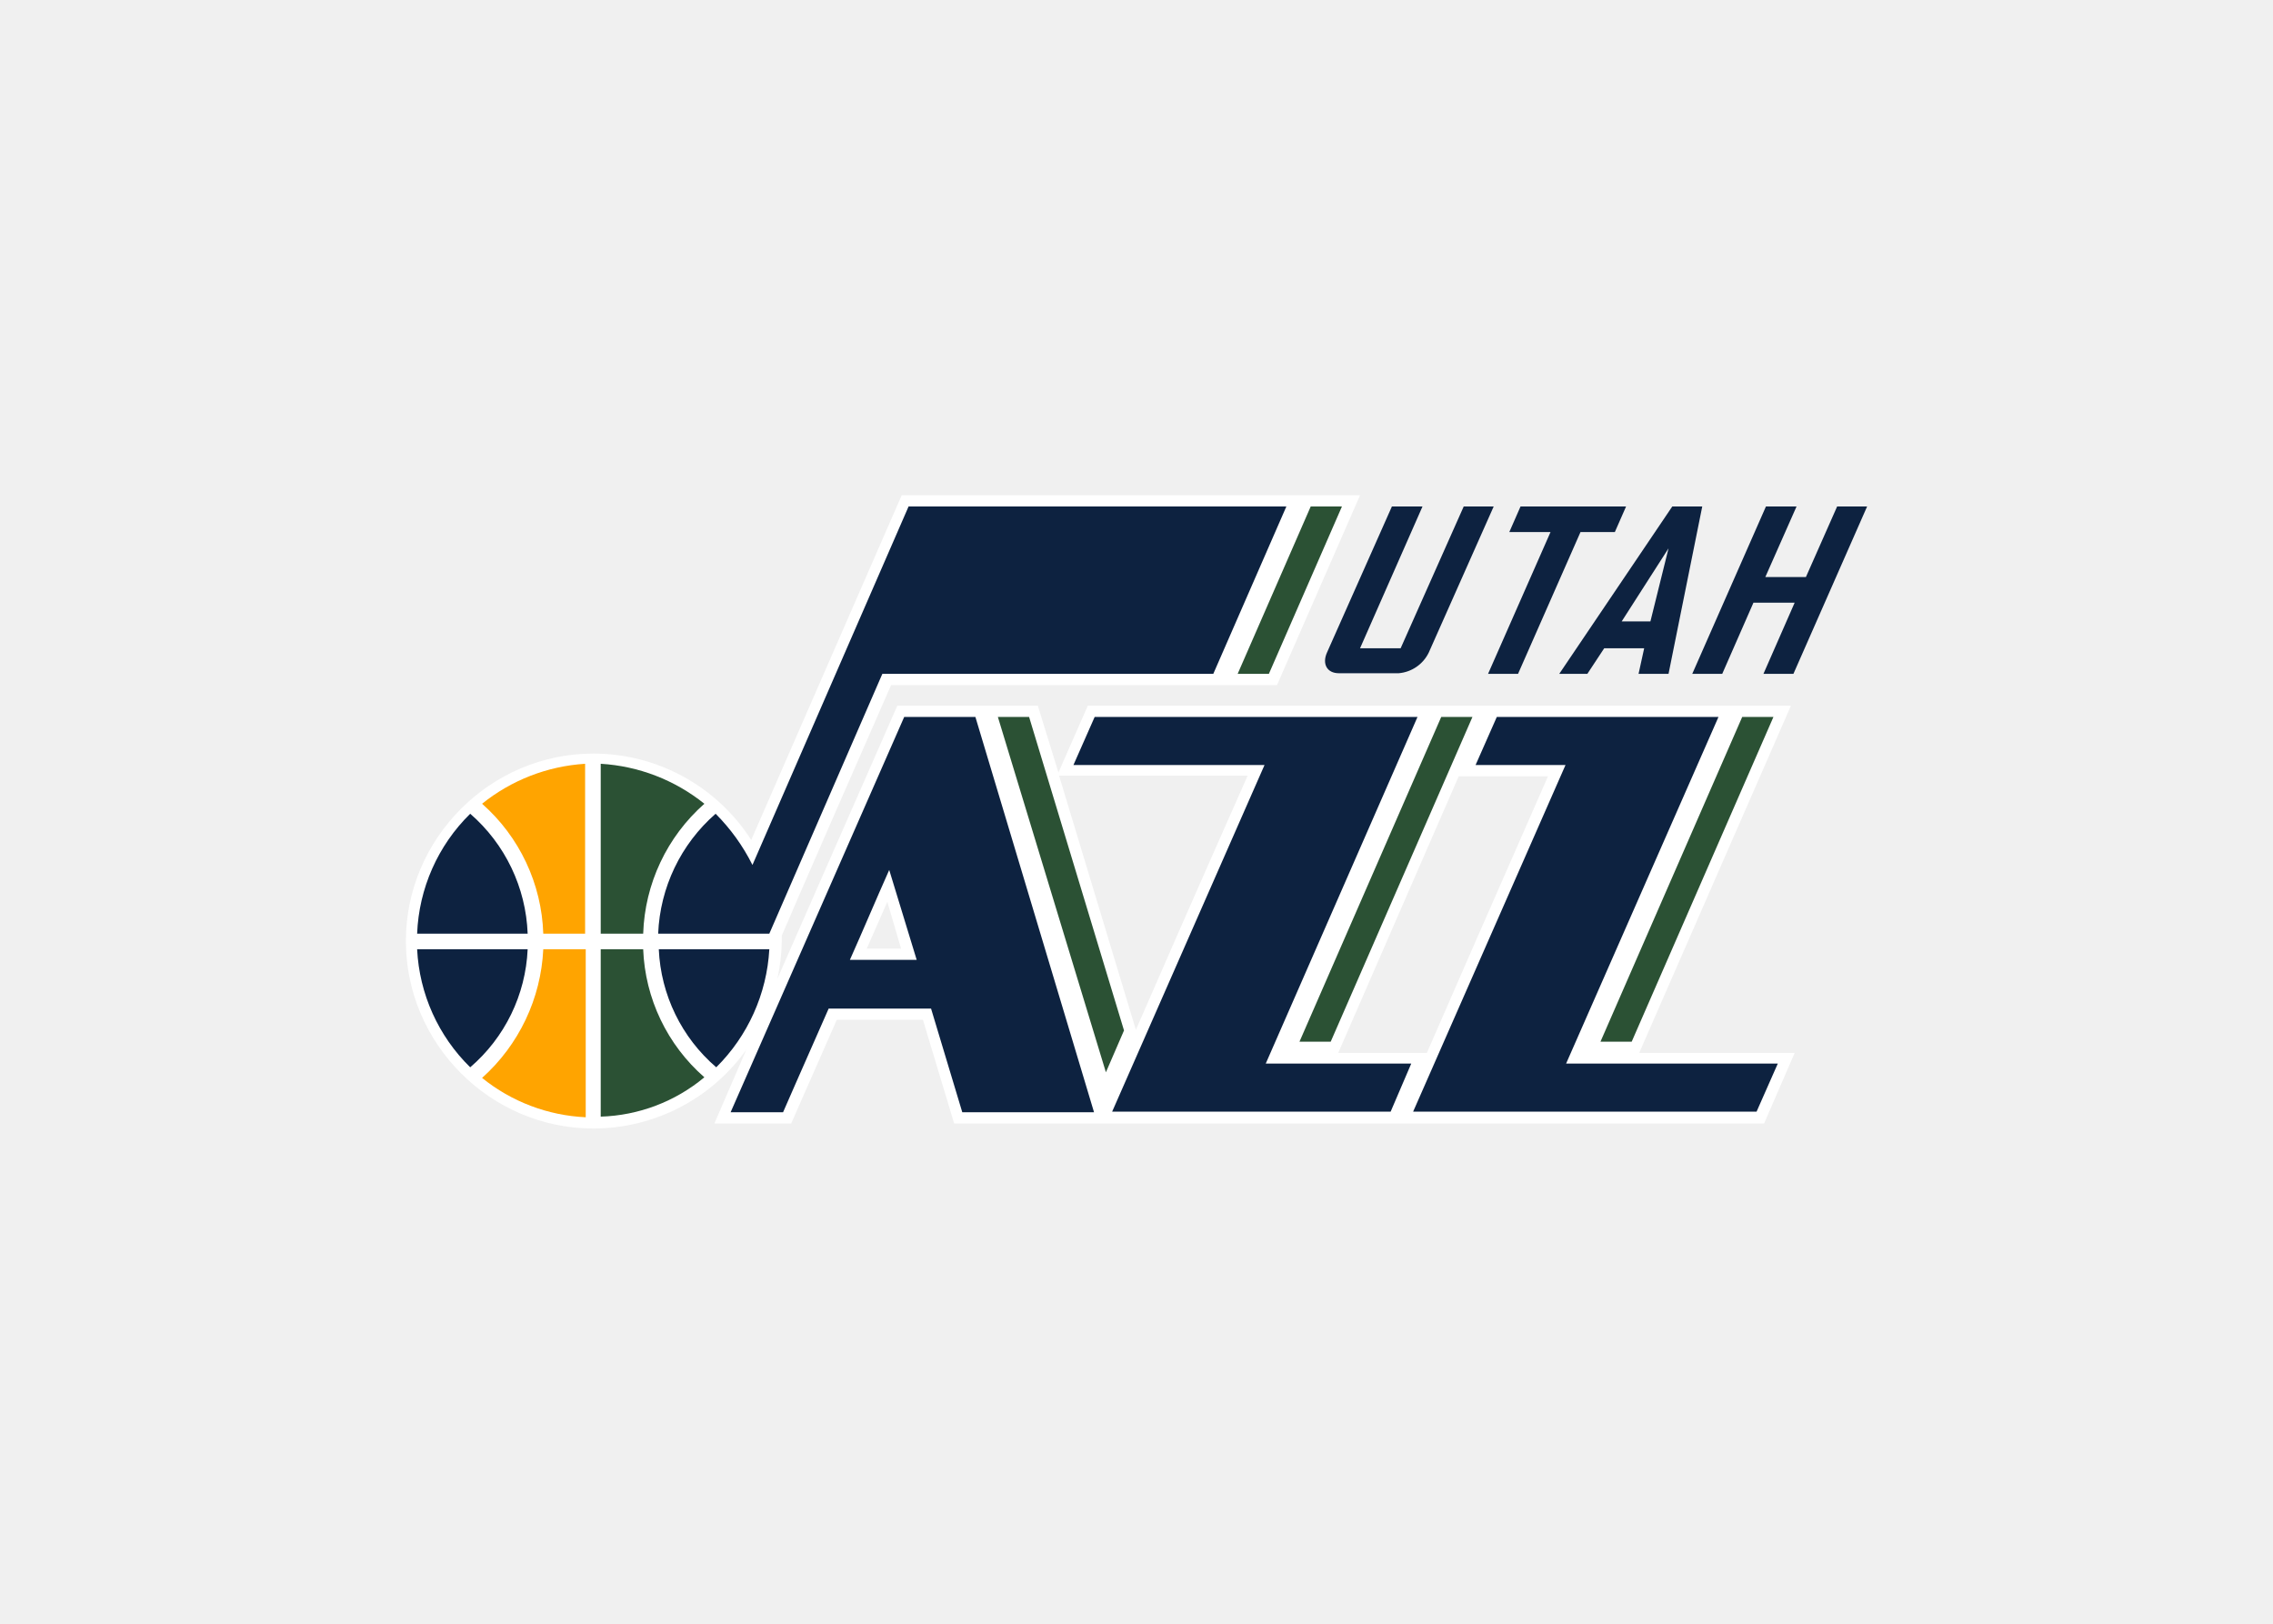
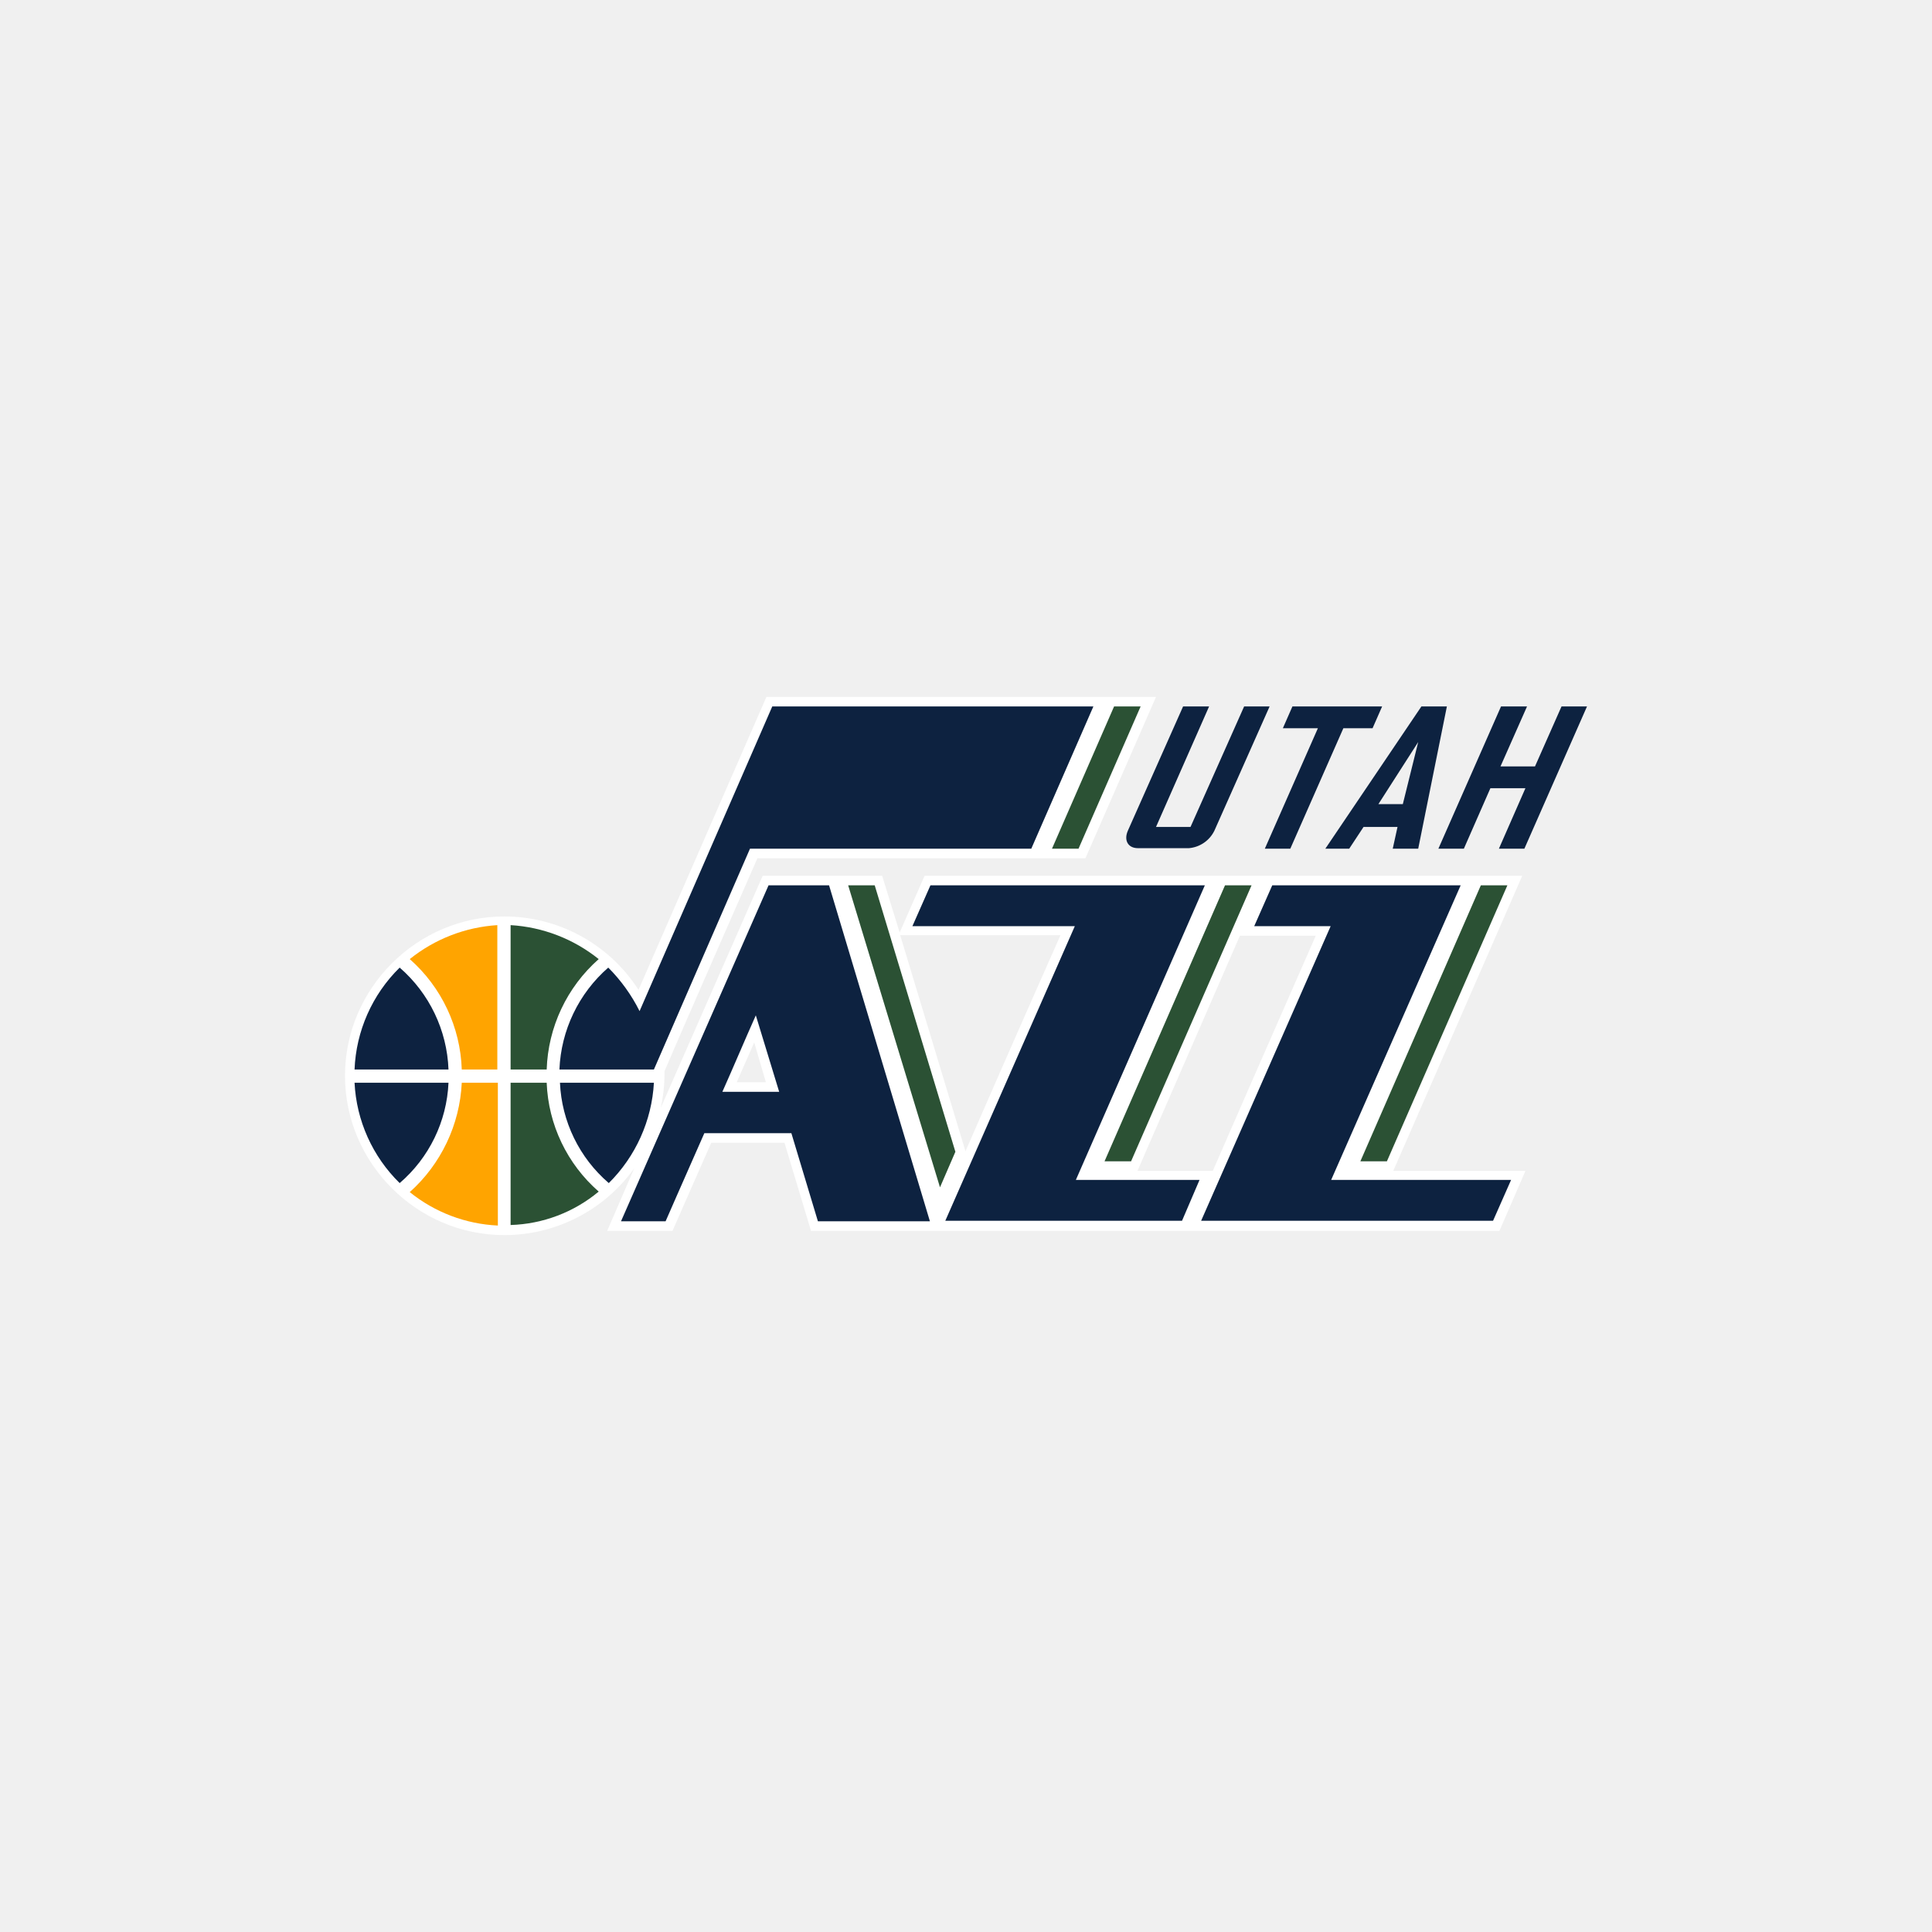
- <svg xmlns="http://www.w3.org/2000/svg" clip-rule="evenodd" fill-rule="evenodd" viewBox="0 0 560 400">
+ <svg xmlns="http://www.w3.org/2000/svg" width="150" height="150" clip-rule="evenodd" fill-rule="evenodd" viewBox="0 0 560 400">
  <path d="m403.846 259.384 37.385-85.538h-173.231l-7.231 16.462-5.077-16.462h-34.615s-22.923 52.154-29.538 67.231c.671-3.085 1.031-6.228 1.077-9.385v-1.231c2.462-5.846 22.769-52.308 26.923-61.692h95.077l20.462-46.769h-112.923l-37.077 84.923c-8.479-13.249-23.165-21.285-38.896-21.285-25.333 0-46.181 20.846-46.181 46.181 0 25.323 20.829 46.165 46.154 46.181 14.947.014 29.01-7.218 37.692-19.385l-7.846 18.154h18.923l11.231-25.538h21.231l7.692 25.538h199.538l7.538-17.385zm-190.308-25.692 5.077-11.538 3.385 11.538zm66.308 20-18.923-62.615h46.461c-13.846 31.231-22.308 50.615-27.538 62.615zm71.692 5.692h-21.846l29.692-68.154h22c-16 36.462-24.923 56.769-29.846 68.154z" fill="#fff" />
  <path d="m102.769 233.846c.54 10.99 5.213 21.381 13.077 29.077 8.531-7.315 13.659-17.85 14.154-29.077z" fill="#0d2240" />
  <path d="m133.846 233.846c-.572 12.154-6.008 23.581-15.077 31.692 7.262 5.868 16.212 9.264 25.538 9.692v-41.385h-10.462z" fill="#ffa400" />
  <path d="m102.769 230h27.231c-.423-11.377-5.553-22.081-14.154-29.538-7.962 7.818-12.641 18.39-13.077 29.538z" fill="#0d2240" />
  <path d="m118.769 198c9.219 8.128 14.679 19.717 15.077 32h10.308v-41.846c-9.274.581-18.144 4.022-25.385 9.846z" fill="#ffa400" />
  <path d="m189.538 233.846h-27.231c.495 11.227 5.623 21.762 14.154 29.077 7.806-7.737 12.468-18.104 13.077-29.077z" fill="#0d2240" />
  <path d="m158.461 233.846h-10.462v41.231c9.355-.285 18.35-3.699 25.538-9.692-9.15-7.985-14.608-19.404-15.077-31.538zm15.077-35.846c-7.285-5.851-16.212-9.294-25.538-9.846v41.846h10.462c.397-12.283 5.858-23.872 15.077-32z" fill="#2b5134" />
  <path d="m223.846 124.769-38.462 88.308c-2.331-4.664-5.396-8.923-9.077-12.615-8.574 7.478-13.697 18.17-14.154 29.538h27.385l27.846-64h81.538l18-41.231h-93.077z" fill="#0d2240" />
  <path d="m312.615 166 18-41.231h-7.692l-18 41.231z" fill="#2b5134" />
  <path d="m237.077 274h32.462l-29.231-97.385h-17.538l-42.769 97.385h12.923s4.769-10.923 11.231-25.538h25.231l7.692 25.538zm-27.692-37.538c3.231-7.231 6.462-14.923 9.692-22.154l6.769 22.154h-16.462z" fill="#0d2240" />
  <path d="m272.461 264.154 4.462-10.308-23.385-77.231h-7.692l26.615 87.538z" fill="#2b5134" />
  <path d="m385.846 262 37.538-85.385h-54.615l-5.231 11.846h22.154c-11.385 25.846-37.538 85.385-37.538 85.385h84.615l5.231-11.846z" fill="#0d2240" />
  <path d="m327.846 256.615 34.923-80h-7.692l-34.923 80zm74.154 0 34.923-80h-7.692l-34.923 80z" fill="#2b5134" />
  <path d="m349.231 176.615h-79.538l-5.231 11.846h47.077c-11.385 25.846-37.538 85.385-37.538 85.385h68.615l5.077-11.846h-35.846l37.385-85.385zm-4.154-16.923h-10l15.385-34.923h-7.538l-16 36c-1.231 2.769 0 5.077 2.923 5.077h14.769c3.179-.274 5.99-2.206 7.385-5.077l16-36h-7.385l-15.538 34.923zm55.538-34.923h-26l-2.769 6.308h10.154l-15.385 34.923h7.385l15.385-34.923h8.462l2.769-6.308zm10.462 10.308-4.462 18h-7.077l11.538-18zm8.308-10.308h-7.385l-27.846 41.231h6.923l4.154-6.308h9.846l-1.385 6.308h7.385zm33.23 0-7.692 17.385h-10l7.692-17.385h-7.538l-18.154 41.231h7.385l7.692-17.538h10.154l-7.692 17.538h7.385l18.154-41.231h-7.385z" fill="#0d2240" />
</svg>
